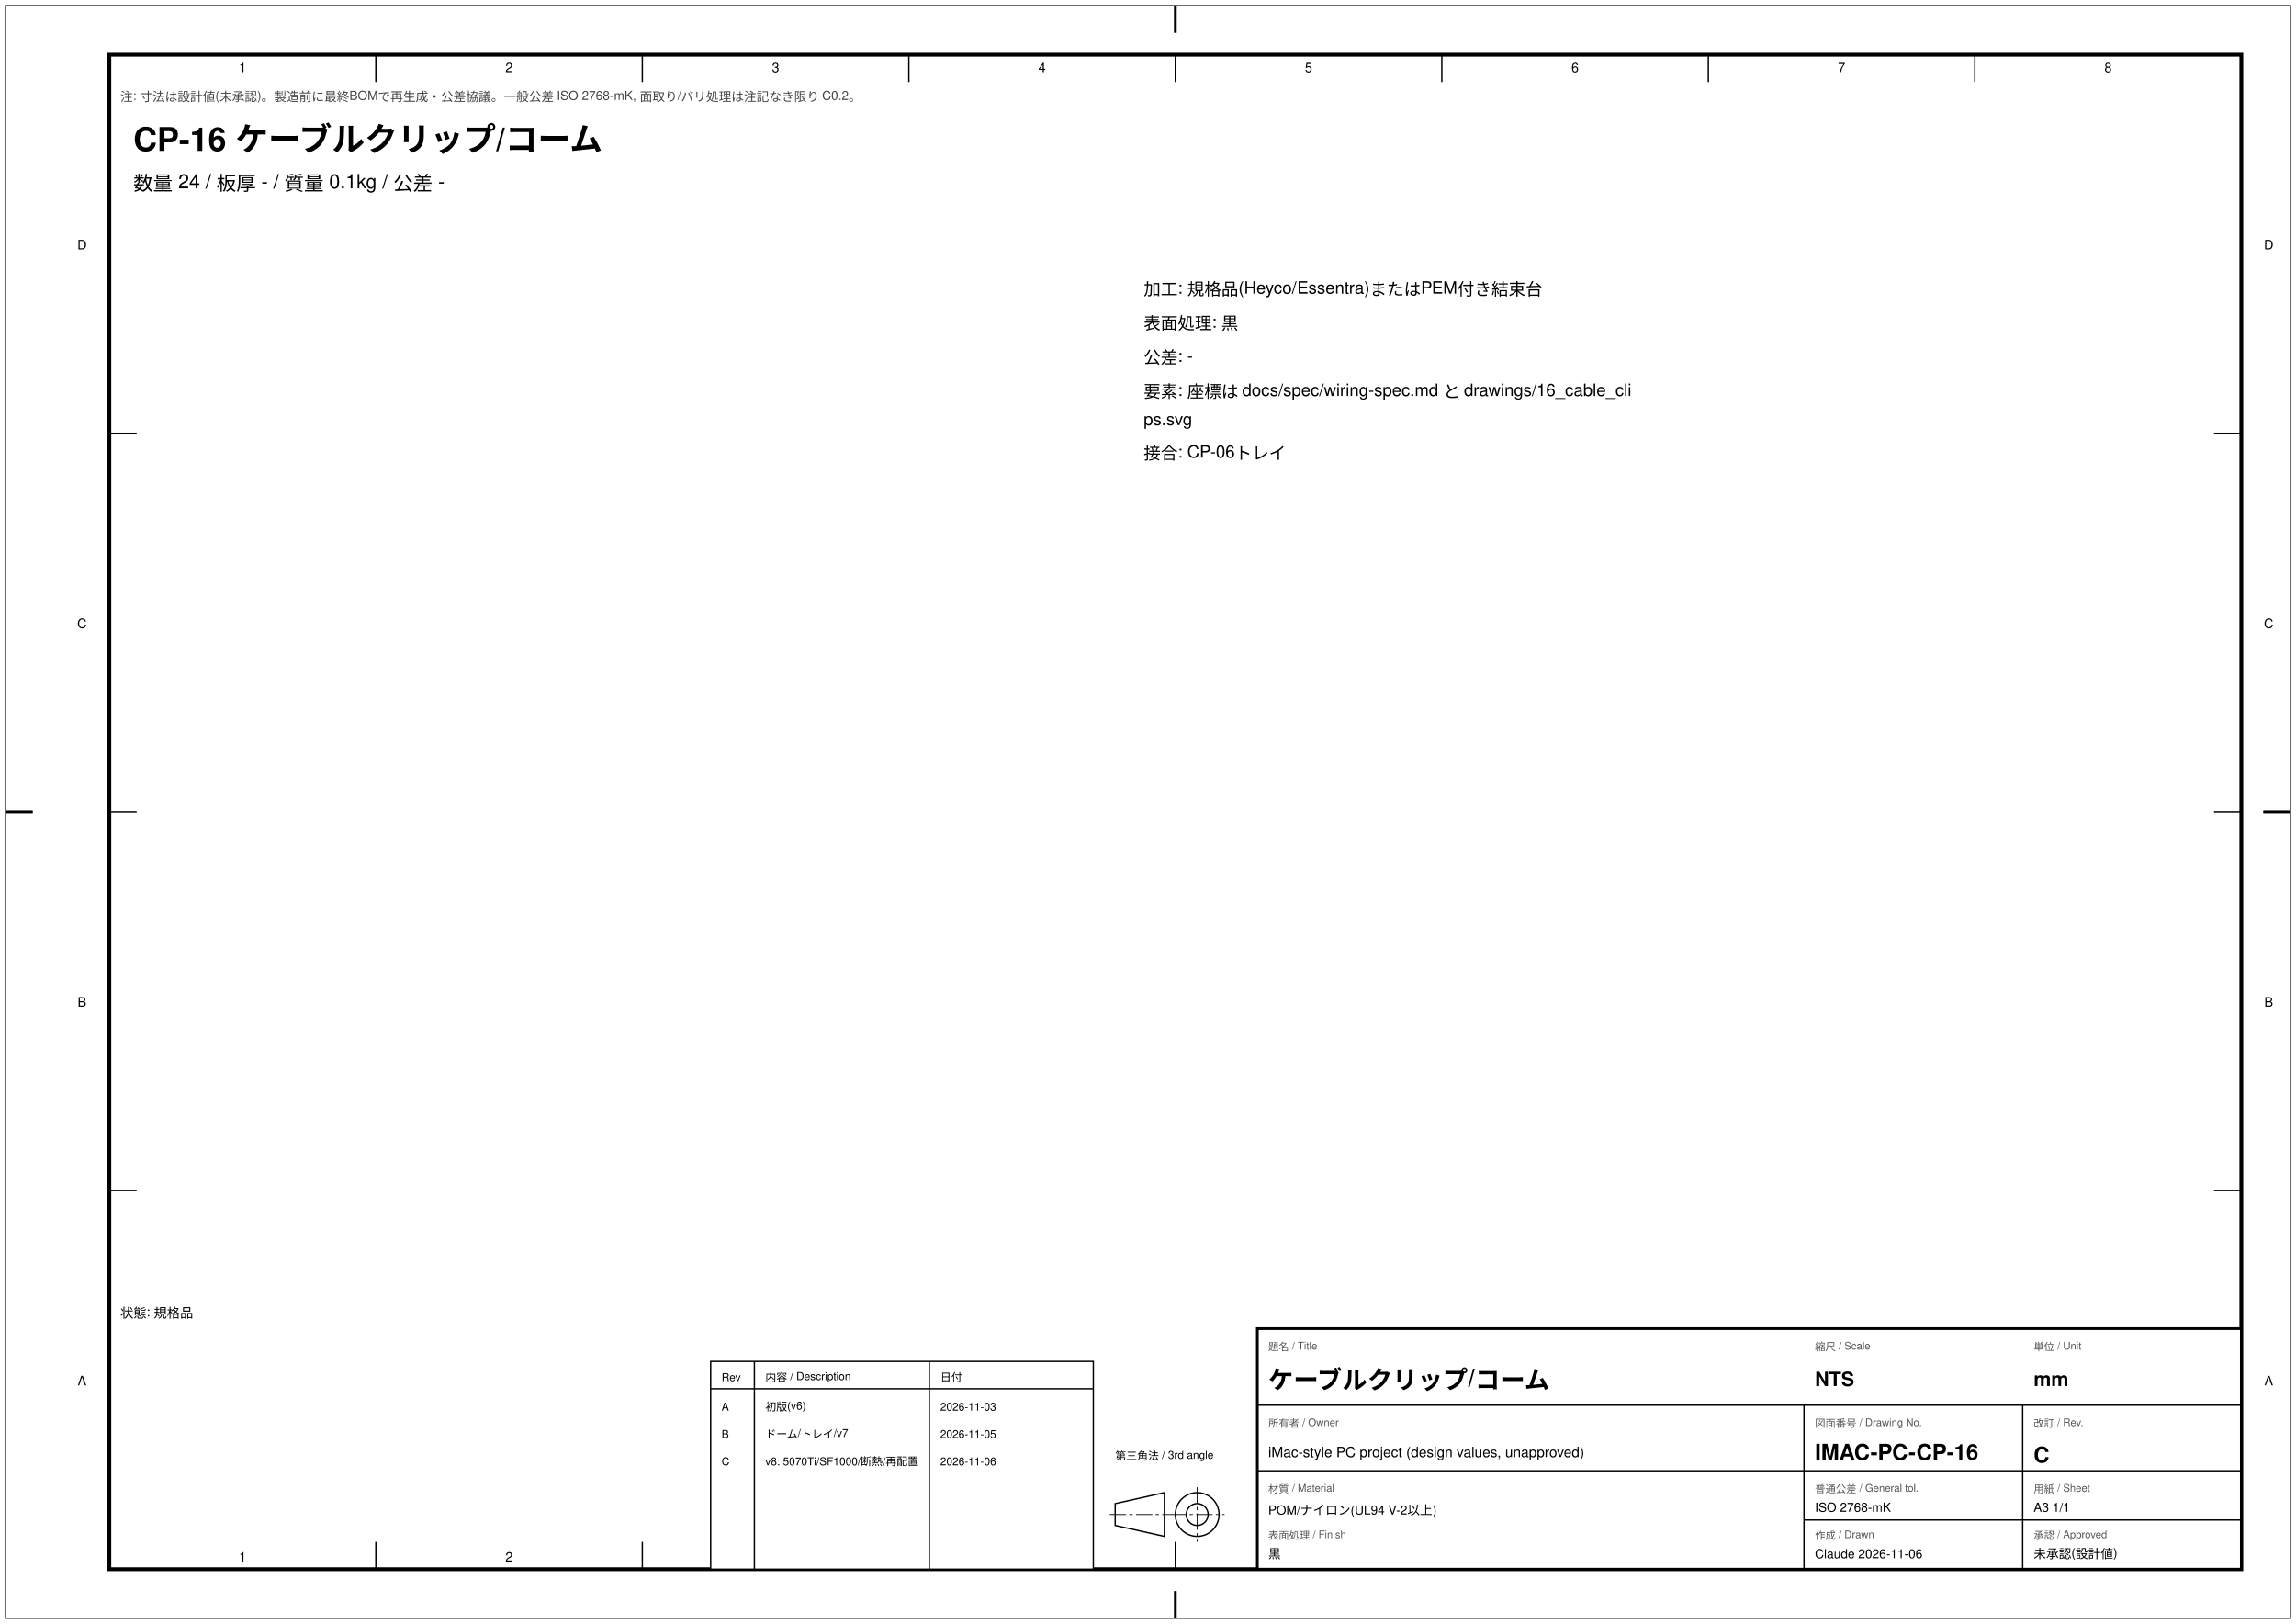
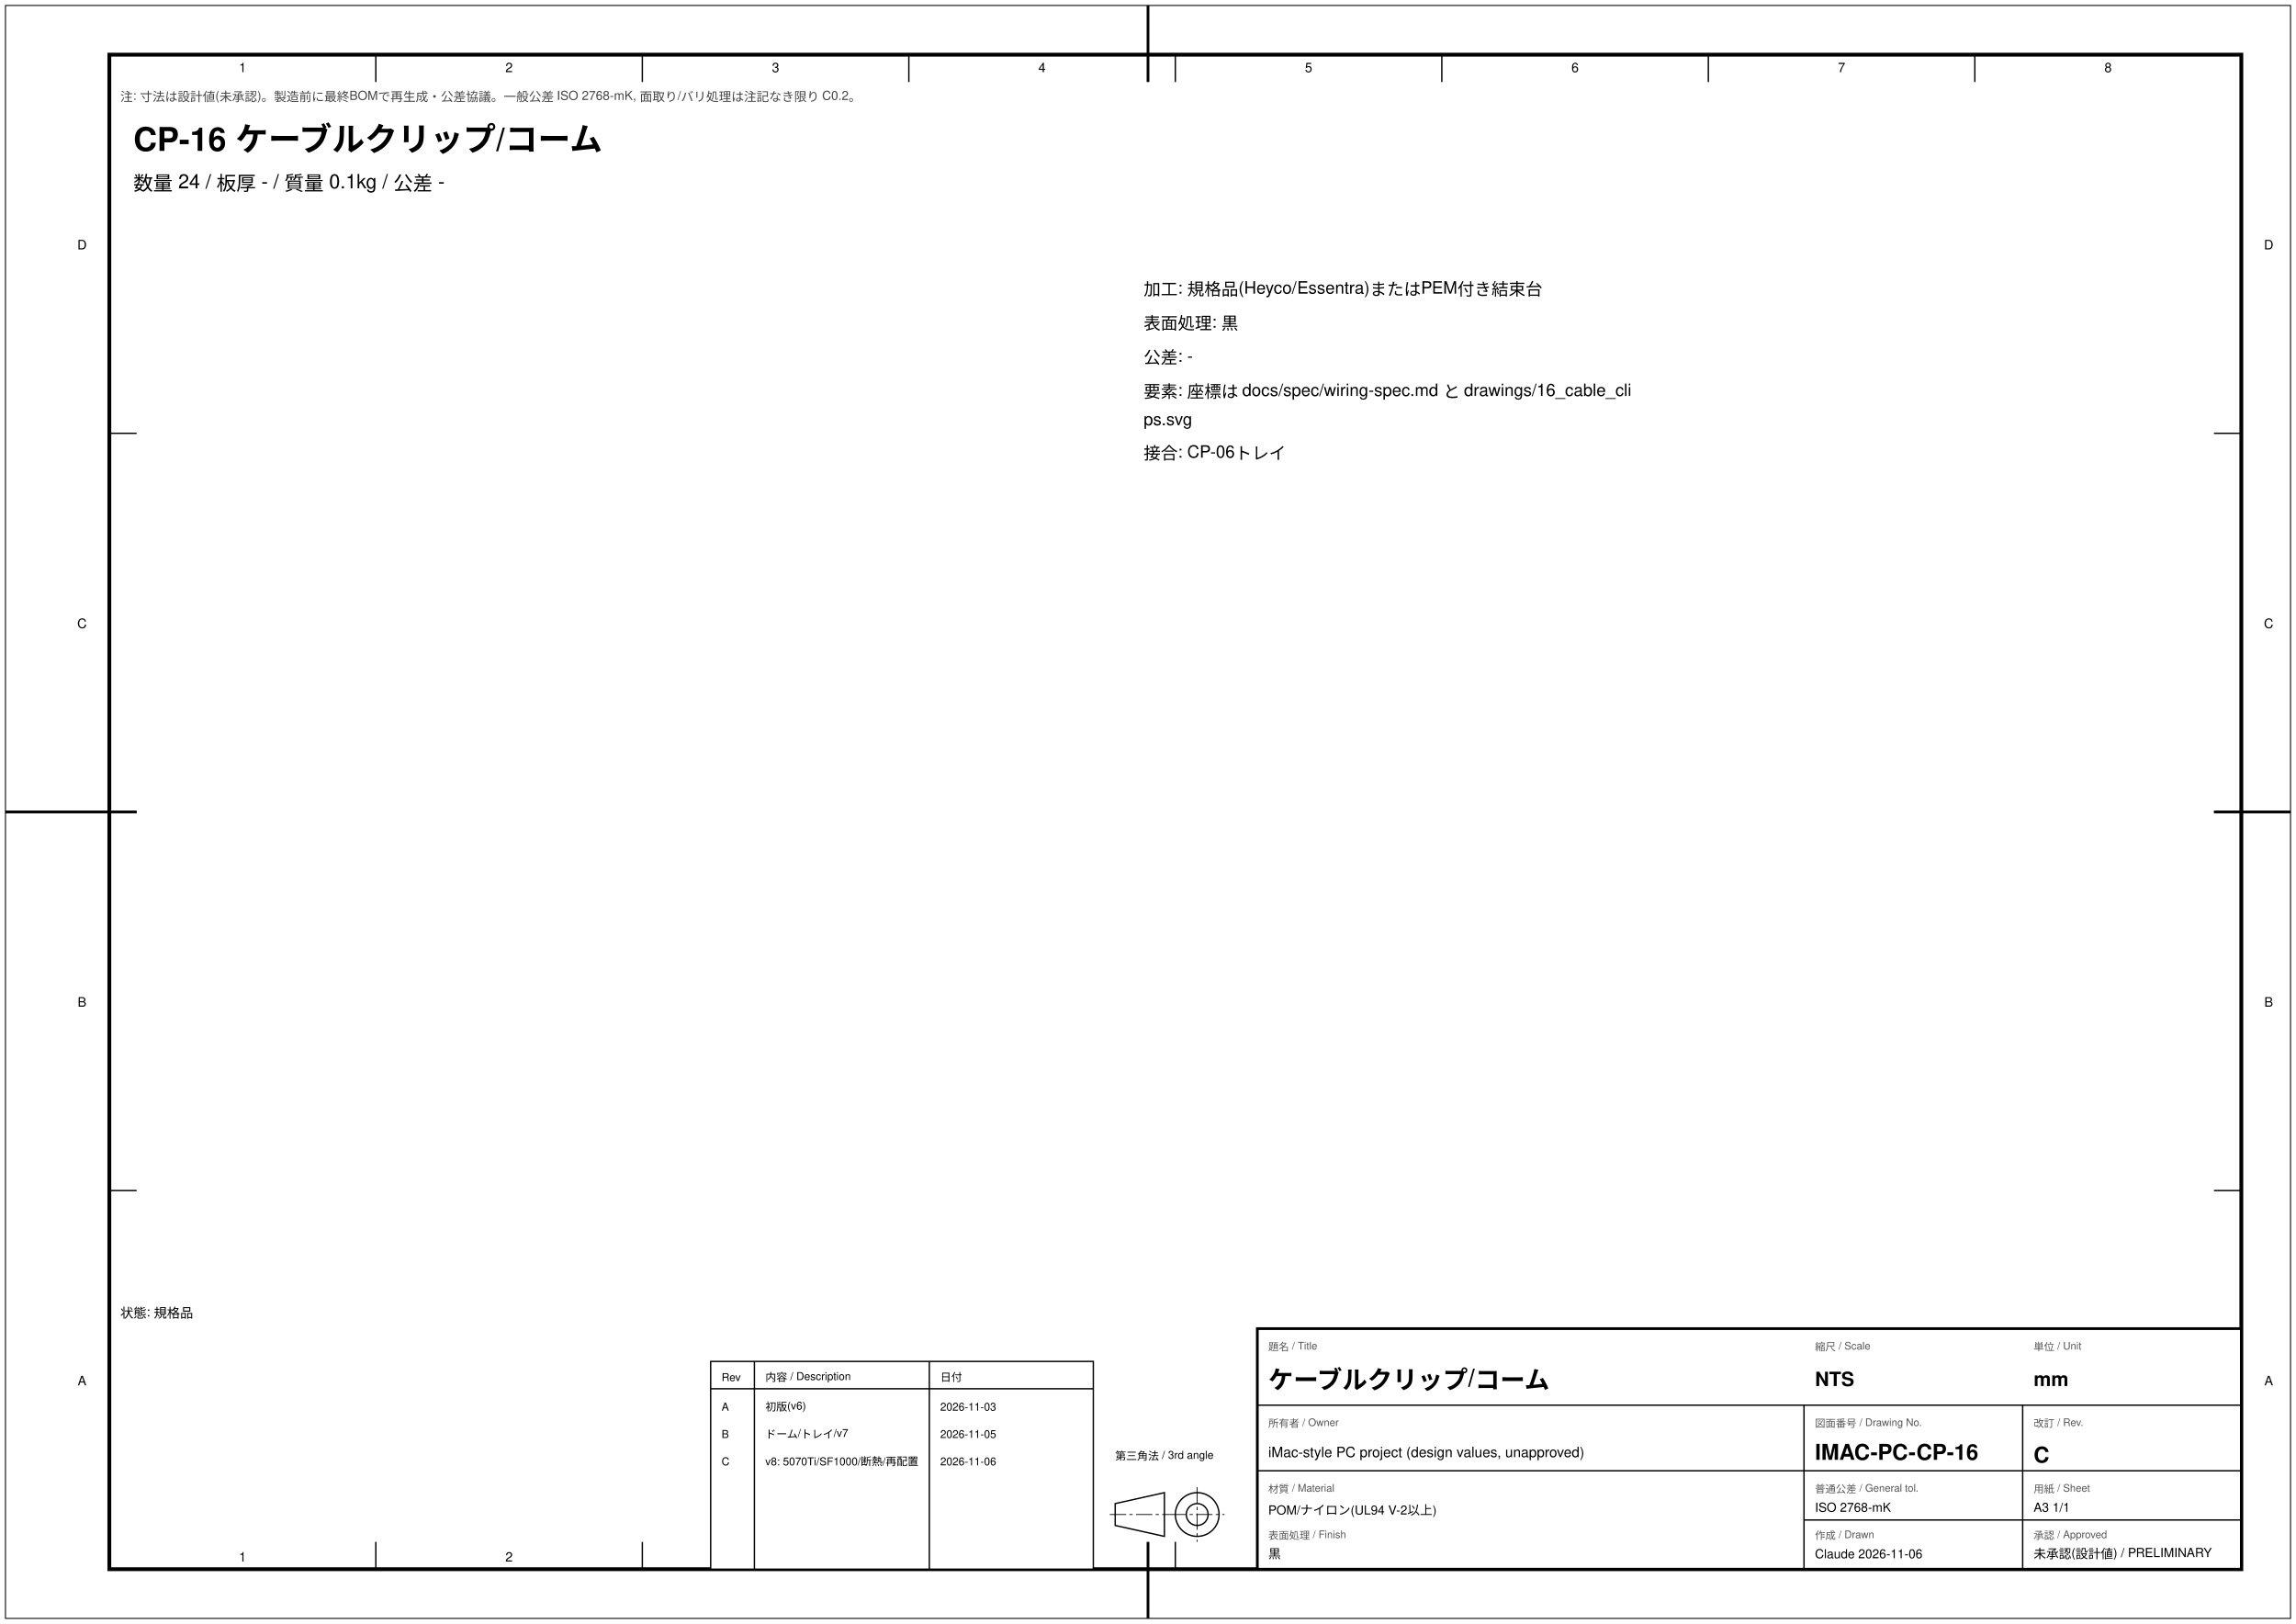
<svg xmlns="http://www.w3.org/2000/svg" viewBox="0 0 420 297" font-family="Helvetica,Arial,sans-serif">
  <defs>
    <marker id="a" markerWidth="5" markerHeight="5" refX="2.5" refY="2.5" orient="auto-start-reverse">
      <path d="M0,0 L5,2.5 L0,5 z" fill="#06c" />
    </marker>
  </defs>
  <rect width="100%" height="100%" fill="#fff" />
  <rect x="1" y="1" width="418" height="295" fill="none" stroke="#000" stroke-width=".18" />
  <rect x="20" y="10" width="390" height="277" fill="none" stroke="#000" stroke-width=".7" />
  <line x1="68.75" y1="10" x2="68.75" y2="15" stroke="#000" stroke-width="0.25" />
  <line x1="68.75" y1="287" x2="68.75" y2="282" stroke="#000" stroke-width="0.25" />
  <text x="44.38" y="13.20" font-size="2.4" text-anchor="middle" font-weight="normal" fill="#000">1</text>
  <text x="44.38" y="285.60" font-size="2.4" text-anchor="middle" font-weight="normal" fill="#000">1</text>
  <line x1="117.5" y1="10" x2="117.5" y2="15" stroke="#000" stroke-width="0.25" />
  <line x1="117.5" y1="287" x2="117.5" y2="282" stroke="#000" stroke-width="0.25" />
  <text x="93.12" y="13.20" font-size="2.4" text-anchor="middle" font-weight="normal" fill="#000">2</text>
  <text x="93.12" y="285.60" font-size="2.4" text-anchor="middle" font-weight="normal" fill="#000">2</text>
  <line x1="166.25" y1="10" x2="166.25" y2="15" stroke="#000" stroke-width="0.25" />
  <line x1="166.25" y1="287" x2="166.25" y2="282" stroke="#000" stroke-width="0.25" />
  <text x="141.88" y="13.20" font-size="2.4" text-anchor="middle" font-weight="normal" fill="#000">3</text>
  <text x="141.88" y="285.60" font-size="2.4" text-anchor="middle" font-weight="normal" fill="#000">3</text>
  <line x1="215.0" y1="10" x2="215.0" y2="15" stroke="#000" stroke-width="0.25" />
  <line x1="215.0" y1="287" x2="215.0" y2="282" stroke="#000" stroke-width="0.25" />
  <text x="190.62" y="13.20" font-size="2.4" text-anchor="middle" font-weight="normal" fill="#000">4</text>
  <text x="190.62" y="285.60" font-size="2.4" text-anchor="middle" font-weight="normal" fill="#000">4</text>
  <line x1="263.75" y1="10" x2="263.75" y2="15" stroke="#000" stroke-width="0.25" />
  <line x1="263.75" y1="287" x2="263.75" y2="282" stroke="#000" stroke-width="0.25" />
  <text x="239.38" y="13.20" font-size="2.4" text-anchor="middle" font-weight="normal" fill="#000">5</text>
  <text x="239.38" y="285.60" font-size="2.4" text-anchor="middle" font-weight="normal" fill="#000">5</text>
  <line x1="312.5" y1="10" x2="312.5" y2="15" stroke="#000" stroke-width="0.25" />
  <line x1="312.5" y1="287" x2="312.5" y2="282" stroke="#000" stroke-width="0.25" />
  <text x="288.12" y="13.20" font-size="2.4" text-anchor="middle" font-weight="normal" fill="#000">6</text>
  <text x="288.12" y="285.60" font-size="2.4" text-anchor="middle" font-weight="normal" fill="#000">6</text>
  <line x1="361.25" y1="10" x2="361.25" y2="15" stroke="#000" stroke-width="0.25" />
  <line x1="361.25" y1="287" x2="361.25" y2="282" stroke="#000" stroke-width="0.25" />
  <text x="336.88" y="13.20" font-size="2.4" text-anchor="middle" font-weight="normal" fill="#000">7</text>
  <text x="336.88" y="285.60" font-size="2.4" text-anchor="middle" font-weight="normal" fill="#000">7</text>
  <text x="385.62" y="13.20" font-size="2.4" text-anchor="middle" font-weight="normal" fill="#000">8</text>
  <text x="385.62" y="285.60" font-size="2.4" text-anchor="middle" font-weight="normal" fill="#000">8</text>
  <line x1="20" y1="79.25" x2="25" y2="79.25" stroke="#000" stroke-width="0.25" />
  <line x1="410" y1="79.25" x2="405" y2="79.25" stroke="#000" stroke-width="0.25" />
  <line x1="20" y1="148.5" x2="25" y2="148.5" stroke="#000" stroke-width="0.25" />
  <line x1="410" y1="148.5" x2="405" y2="148.5" stroke="#000" stroke-width="0.25" />
  <line x1="20" y1="217.75" x2="25" y2="217.75" stroke="#000" stroke-width="0.25" />
  <line x1="410" y1="217.75" x2="405" y2="217.75" stroke="#000" stroke-width="0.25" />
  <text x="15.00" y="45.62" font-size="2.4" text-anchor="middle" font-weight="normal" fill="#000">D</text>
  <text x="415.00" y="45.62" font-size="2.4" text-anchor="middle" font-weight="normal" fill="#000">D</text>
  <text x="15.00" y="114.88" font-size="2.4" text-anchor="middle" font-weight="normal" fill="#000">C</text>
  <text x="415.00" y="114.88" font-size="2.4" text-anchor="middle" font-weight="normal" fill="#000">C</text>
  <text x="15.00" y="184.12" font-size="2.4" text-anchor="middle" font-weight="normal" fill="#000">B</text>
  <text x="415.00" y="184.12" font-size="2.4" text-anchor="middle" font-weight="normal" fill="#000">B</text>
  <text x="15.00" y="253.38" font-size="2.4" text-anchor="middle" font-weight="normal" fill="#000">A</text>
  <text x="415.00" y="253.38" font-size="2.4" text-anchor="middle" font-weight="normal" fill="#000">A</text>
-   <line x1="1" y1="148.5" x2="6" y2="148.5" stroke="#000" stroke-width="0.5" />
-   <line x1="414" y1="148.5" x2="419" y2="148.5" stroke="#000" stroke-width="0.5" />
-   <line x1="215.0" y1="1" x2="215.0" y2="6" stroke="#000" stroke-width="0.5" />
-   <line x1="215.0" y1="291" x2="215.0" y2="296" stroke="#000" stroke-width="0.5" />
+   <line x1="1" y1="148.5" x2="25" y2="148.5" stroke="#000" stroke-width="0.5" />
+   <line x1="405" y1="148.5" x2="419" y2="148.5" stroke="#000" stroke-width="0.5" />
+   <line x1="210.0" y1="1" x2="210.0" y2="15" stroke="#000" stroke-width="0.5" />
+   <line x1="210.0" y1="282" x2="210.0" y2="296" stroke="#000" stroke-width="0.5" />
  <rect x="230" y="243" width="180" height="44" fill="#fff" stroke="#000" stroke-width=".5" />
  <line x1="230" y1="257" x2="410" y2="257" stroke="#000" stroke-width="0.25" />
  <line x1="230" y1="269" x2="410" y2="269" stroke="#000" stroke-width="0.25" />
  <line x1="330" y1="257" x2="330" y2="287" stroke="#000" stroke-width="0.25" />
  <line x1="370" y1="257" x2="370" y2="287" stroke="#000" stroke-width="0.25" />
  <line x1="330" y1="278" x2="410" y2="278" stroke="#000" stroke-width="0.25" />
  <text x="232.00" y="247.00" font-size="1.9" text-anchor="start" font-weight="normal" fill="#555">題名 / Title</text>
  <text x="232.00" y="254.00" font-size="4.6" text-anchor="start" font-weight="bold" fill="#000">ケーブルクリップ/コーム</text>
  <text x="232.00" y="261.00" font-size="1.9" text-anchor="start" font-weight="normal" fill="#555">所有者 / Owner</text>
  <text x="232.00" y="266.50" font-size="2.6" text-anchor="start" font-weight="normal" fill="#000">iMac-style PC project (design values, unapproved)</text>
  <text x="232.00" y="273.00" font-size="1.9" text-anchor="start" font-weight="normal" fill="#555">材質 / Material</text>
  <text x="232.00" y="277.00" font-size="2.3" text-anchor="start" font-weight="normal" fill="#000">POM/ナイロン(UL94 V-2以上)</text>
  <text x="232.00" y="281.50" font-size="1.9" text-anchor="start" font-weight="normal" fill="#555">表面処理 / Finish</text>
  <text x="232.00" y="285.00" font-size="2.3" text-anchor="start" font-weight="normal" fill="#000">黒</text>
  <text x="332.00" y="261.00" font-size="1.9" text-anchor="start" font-weight="normal" fill="#555">図面番号 / Drawing No.</text>
  <text x="332.00" y="267.00" font-size="4.0" text-anchor="start" font-weight="bold" fill="#000">IMAC-PC-CP-16</text>
  <text x="332.00" y="273.00" font-size="1.9" text-anchor="start" font-weight="normal" fill="#555">普通公差 / General tol.</text>
  <text x="332.00" y="276.50" font-size="2.3" text-anchor="start" font-weight="normal" fill="#000">ISO 2768-mK</text>
  <text x="372.00" y="261.00" font-size="1.9" text-anchor="start" font-weight="normal" fill="#555">改訂 / Rev.</text>
  <text x="372.00" y="267.50" font-size="4.0" text-anchor="start" font-weight="bold" fill="#000">C</text>
  <text x="372.00" y="273.00" font-size="1.9" text-anchor="start" font-weight="normal" fill="#555">用紙 / Sheet</text>
  <text x="372.00" y="276.50" font-size="2.3" text-anchor="start" font-weight="normal" fill="#000">A3  1/1</text>
  <text x="332.00" y="247.00" font-size="1.9" text-anchor="start" font-weight="normal" fill="#555">縮尺 / Scale</text>
  <text x="332.00" y="253.50" font-size="3.6" text-anchor="start" font-weight="bold" fill="#000">NTS</text>
  <text x="372.00" y="247.00" font-size="1.9" text-anchor="start" font-weight="normal" fill="#555">単位 / Unit</text>
  <text x="372.00" y="253.50" font-size="3.6" text-anchor="start" font-weight="bold" fill="#000">mm</text>
  <text x="332.00" y="281.50" font-size="1.9" text-anchor="start" font-weight="normal" fill="#555">作成 / Drawn</text>
  <text x="332.00" y="285.00" font-size="2.3" text-anchor="start" font-weight="normal" fill="#000">Claude 2026-11-06</text>
  <text x="372.00" y="281.50" font-size="1.9" text-anchor="start" font-weight="normal" fill="#555">承認 / Approved</text>
-   <text x="372.00" y="285.00" font-size="2.3" text-anchor="start" font-weight="normal" fill="#000">未承認(設計値)</text>
+   <text x="372.00" y="285.00" font-size="2.3" text-anchor="start" font-weight="normal" fill="#000">未承認(設計値) / PRELIMINARY</text>
  <g transform="translate(204,273)" stroke="#000" stroke-width=".25" fill="none">
    <path d="M0,2 L9,0 L9,8 L0,6 Z" />
    <line x1="-1" y1="4" x2="10" y2="4" stroke="#000" stroke-width="0.15" stroke-dasharray="3,0.6,0.6,0.6" />
    <circle cx="15" cy="4" r="4" />
    <circle cx="15" cy="4" r="2" />
    <line x1="10" y1="4" x2="20" y2="4" stroke="#000" stroke-width="0.15" stroke-dasharray="3,0.6,0.6,0.6" />
    <line x1="15" y1="-1" x2="15" y2="9" stroke="#000" stroke-width="0.15" stroke-dasharray="3,0.6,0.6,0.6" />
  </g>
  <text x="204.00" y="267.00" font-size="2.0" text-anchor="start" font-weight="normal" fill="#000">第三角法 / 3rd angle</text>
  <rect x="130" y="249" width="70" height="38" fill="#fff" stroke="#000" stroke-width=".25" />
  <line x1="130" y1="254" x2="200" y2="254" stroke="#000" stroke-width="0.25" />
  <line x1="138" y1="249" x2="138" y2="287" stroke="#000" stroke-width="0.25" />
  <line x1="170" y1="249" x2="170" y2="287" stroke="#000" stroke-width="0.25" />
  <text x="132.00" y="252.60" font-size="2.0" text-anchor="start" font-weight="normal" fill="#000">Rev</text>
  <text x="140.00" y="252.60" font-size="2.0" text-anchor="start" font-weight="normal" fill="#000">内容 / Description</text>
  <text x="172.00" y="252.60" font-size="2.0" text-anchor="start" font-weight="normal" fill="#000">日付</text>
  <text x="132.00" y="258.00" font-size="2.0" text-anchor="start" font-weight="normal" fill="#000">A</text>
  <text x="140.00" y="258.00" font-size="2.0" text-anchor="start" font-weight="normal" fill="#000">初版(v6)</text>
  <text x="172.00" y="258.00" font-size="2.0" text-anchor="start" font-weight="normal" fill="#000">2026-11-03</text>
  <text x="132.00" y="263.00" font-size="2.0" text-anchor="start" font-weight="normal" fill="#000">B</text>
  <text x="140.00" y="263.00" font-size="2.0" text-anchor="start" font-weight="normal" fill="#000">ドーム/トレイ/v7</text>
  <text x="172.00" y="263.00" font-size="2.0" text-anchor="start" font-weight="normal" fill="#000">2026-11-05</text>
  <text x="132.00" y="268.00" font-size="2.0" text-anchor="start" font-weight="normal" fill="#000">C</text>
  <text x="140.00" y="268.00" font-size="2.0" text-anchor="start" font-weight="normal" fill="#000">v8: 5070Ti/SF1000/断熱/再配置</text>
  <text x="172.00" y="268.00" font-size="2.0" text-anchor="start" font-weight="normal" fill="#000">2026-11-06</text>
  <text x="22.00" y="241.00" font-size="2.4" text-anchor="start" font-weight="normal" fill="#000">状態: 規格品</text>
  <text x="22.00" y="18.50" font-size="2.3" text-anchor="start" font-weight="normal" fill="#444">注: 寸法は設計値(未承認)。製造前に最終BOMで再生成・公差協議。一般公差 ISO 2768-mK, 面取り/バリ処理は注記なき限り C0.2。</text>
  <g transform="translate(22,18) scale(1.2)">
    <text x="2" y="8" font-size="5" font-weight="bold">CP-16 ケーブルクリップ/コーム</text>
    <text x="2" y="14" font-size="3">数量 24 / 板厚 - / 質量 0.1kg / 公差 -</text>
    <text x="156" y="30" font-size="2.6">加工: 規格品(Heyco/Essentra)またはPEM付き結束台</text>
    <text x="156" y="35.2" font-size="2.6">表面処理: 黒</text>
    <text x="156" y="40.4" font-size="2.6">公差: -</text>
    <text x="156" y="45.6" font-size="2.6">要素: 座標は docs/spec/wiring-spec.md と drawings/16_cable_cli</text>
    <text x="156" y="49.8" font-size="2.6">ps.svg</text>
    <text x="156" y="55" font-size="2.6">接合: CP-06トレイ</text>
  </g>
</svg>
